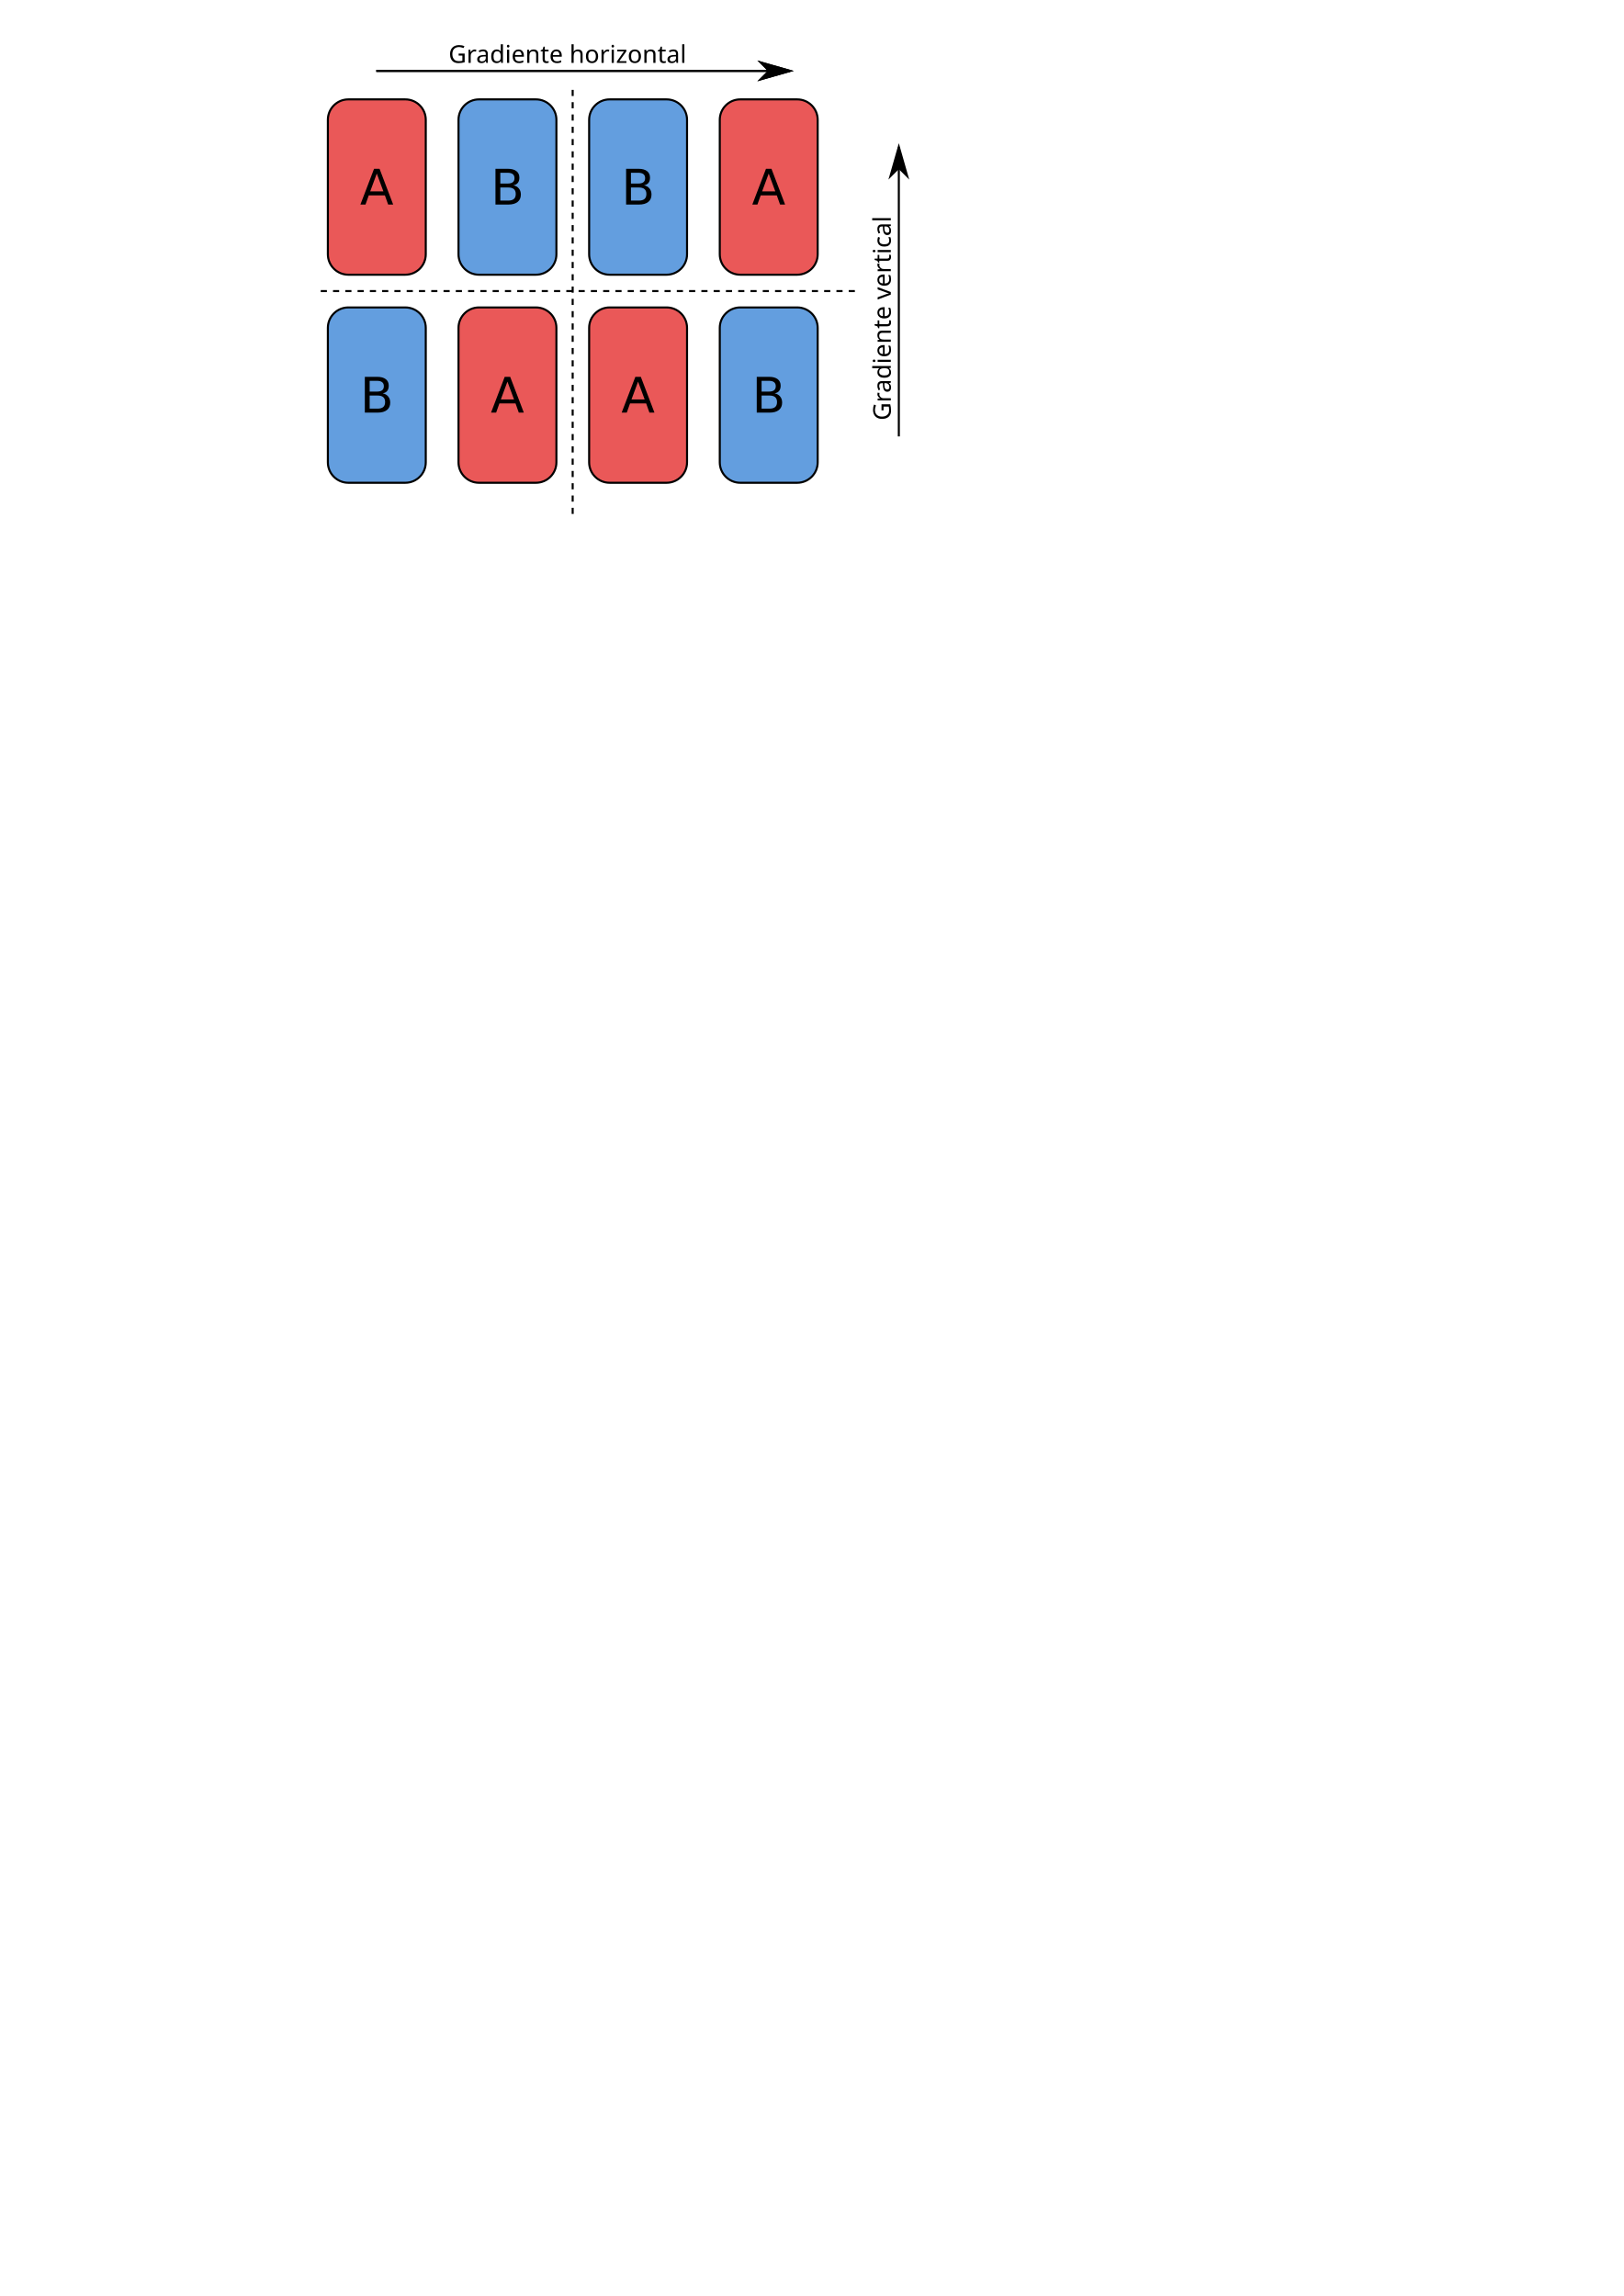
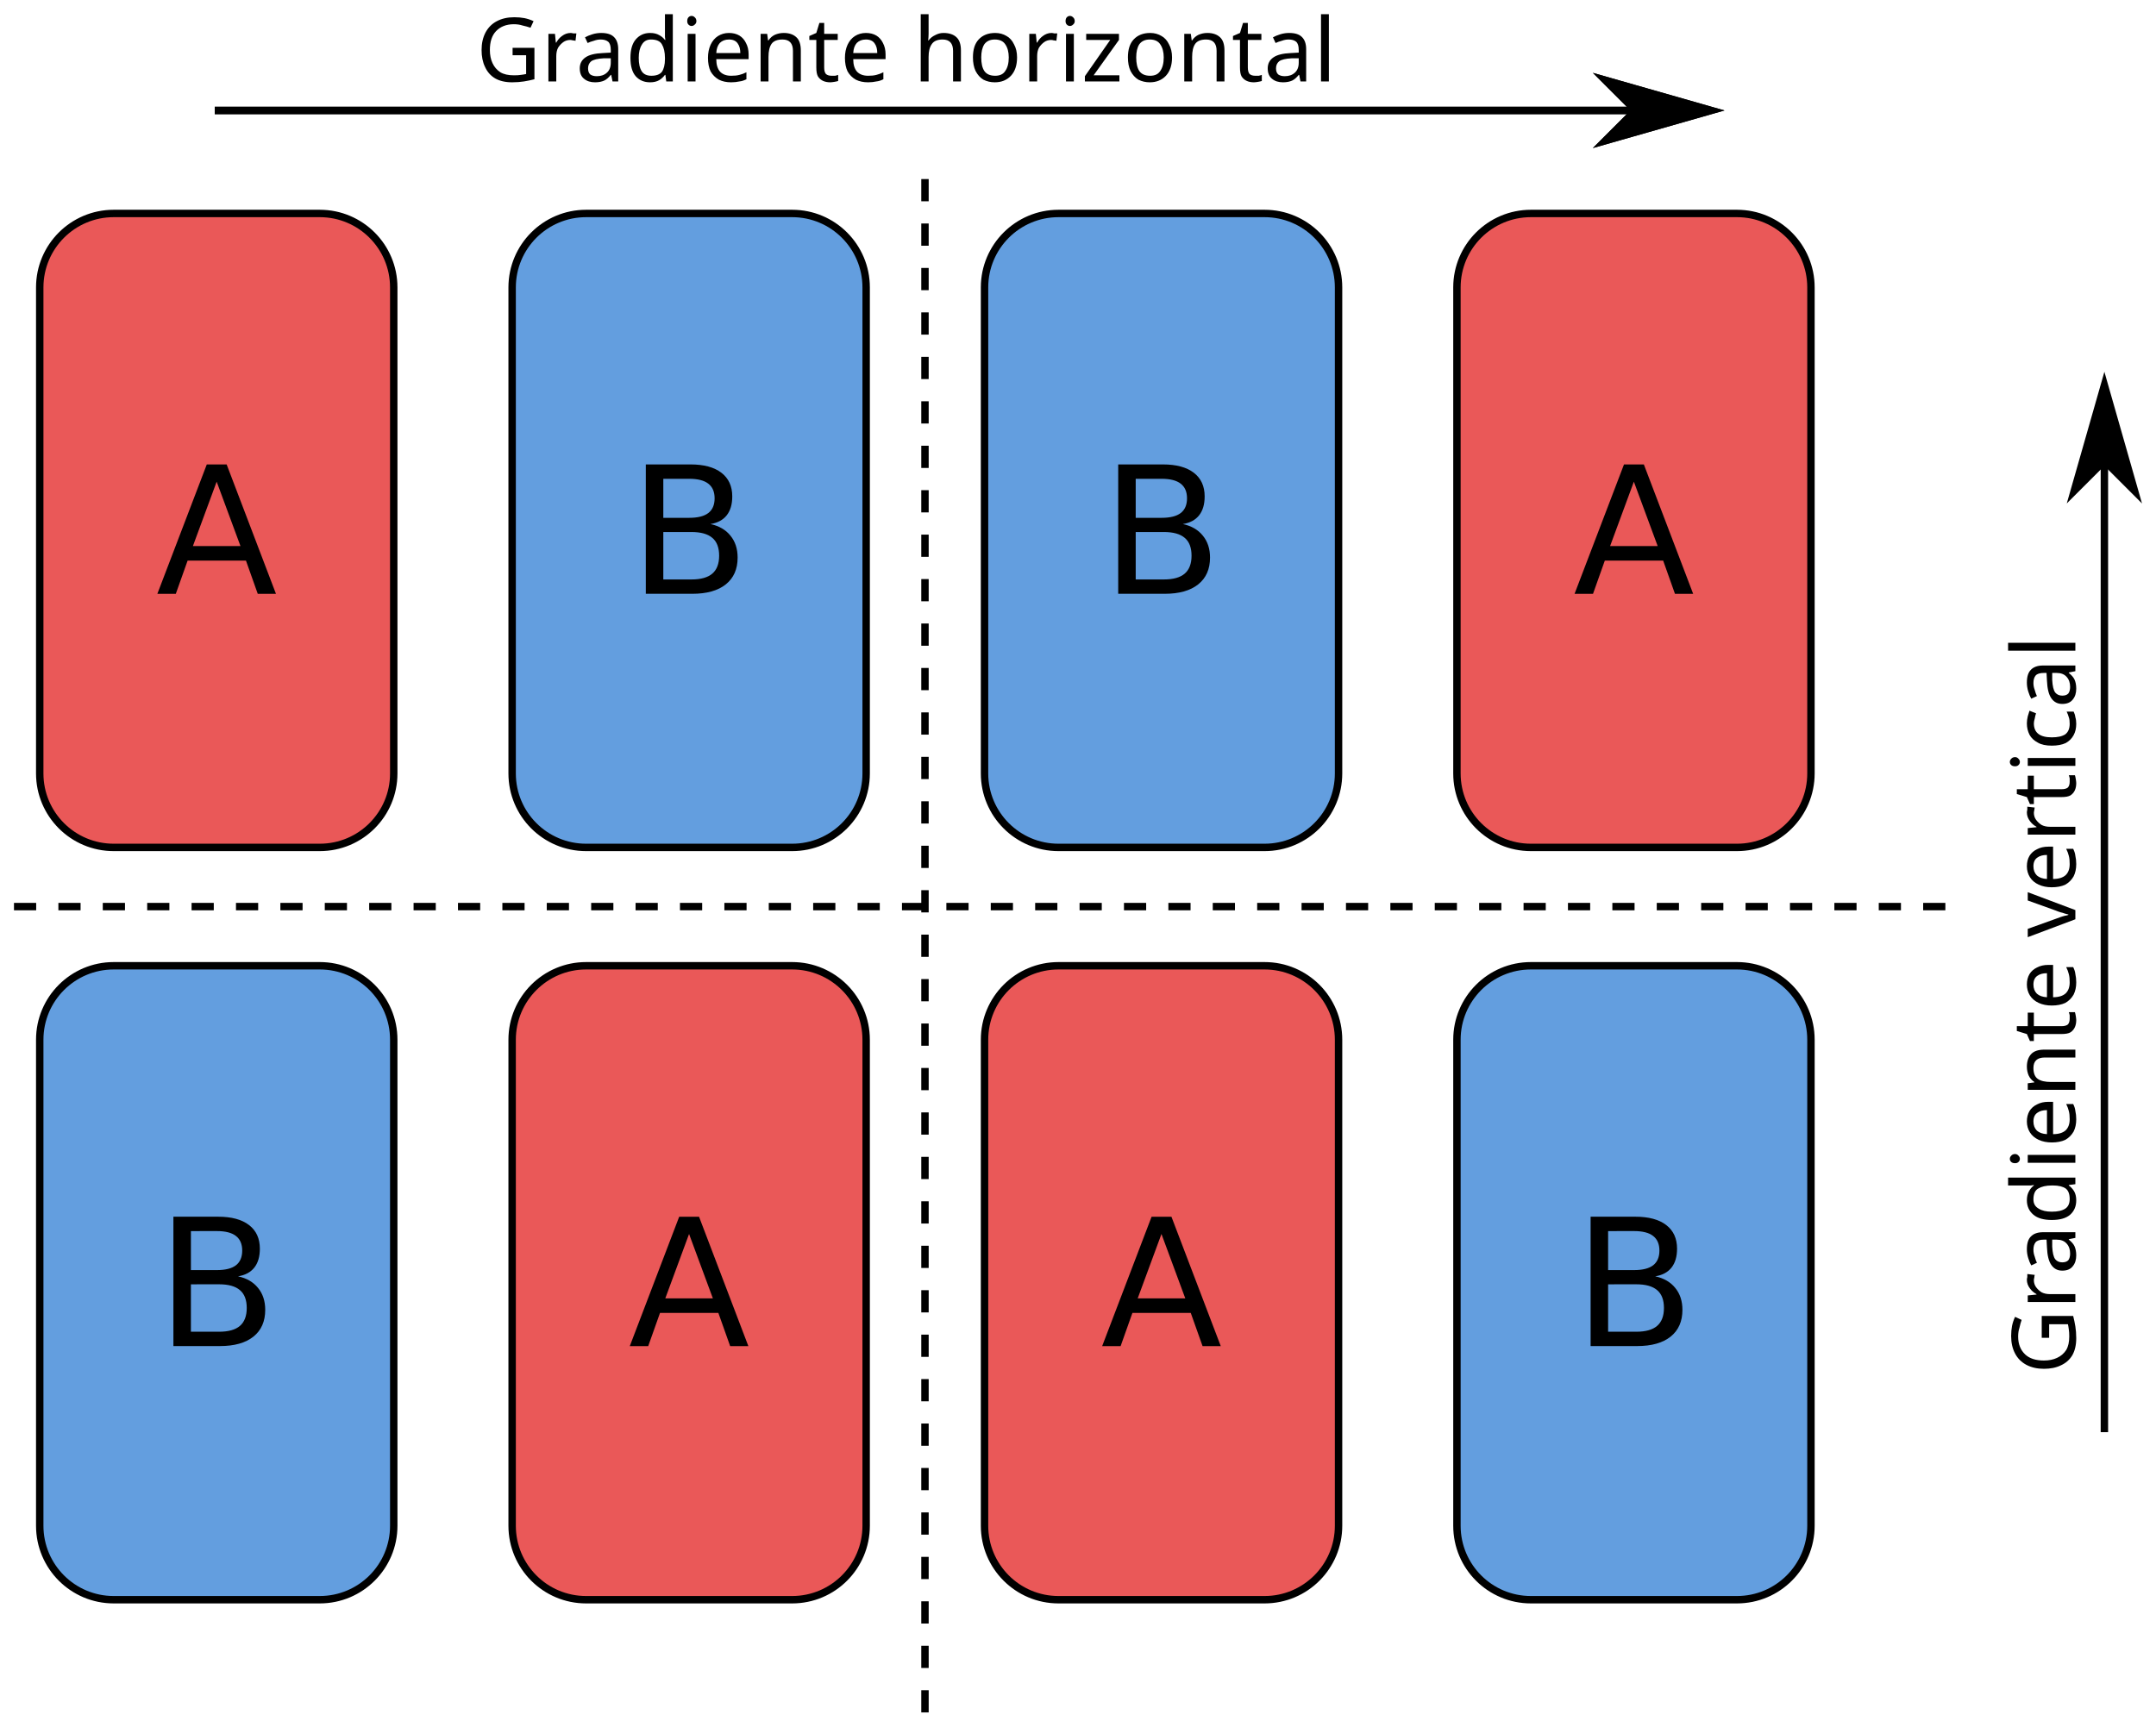
- <svg xmlns="http://www.w3.org/2000/svg" width="210mm" height="297mm" viewBox="0 0 210 297" version="1.1" id="svg8">
+ <svg xmlns="http://www.w3.org/2000/svg" width="77.112mm" height="61.761mm" viewBox="0 0 77.112 61.761" version="1.1" id="svg8">
  <defs id="defs2">
-     <marker style="overflow:visible;" id="marker4994" refX="0.0" refY="0.0" orient="auto">
-       <path transform="scale(0.8) rotate(180) translate(12.5,0)" style="fill-rule:evenodd;stroke:#000000;stroke-width:1pt;stroke-opacity:1;fill:#000000;fill-opacity:1" d="M 0.0,0.0 L 5.0,-5.0 L -12.5,0.0 L 5.0,5.0 L 0.0,0.0 z " id="path4992" />
+     <marker style="overflow:visible" id="marker4994" refX="0" refY="0" orient="auto">
+       <path transform="matrix(-0.8,0,0,-0.8,-10,0)" style="fill:#000000;fill-opacity:1;fill-rule:evenodd;stroke:#000000;stroke-width:1pt;stroke-opacity:1" d="M 0,0 5,-5 -12.5,0 5,5 Z" id="path4992" />
    </marker>
-     <marker orient="auto" refY="0.0" refX="0.0" id="Arrow1Lend" style="overflow:visible;">
-       <path id="path829" d="M 0.0,0.0 L 5.0,-5.0 L -12.5,0.0 L 5.0,5.0 L 0.0,0.0 z " style="fill-rule:evenodd;stroke:#000000;stroke-width:1pt;stroke-opacity:1;fill:#000000;fill-opacity:1" transform="scale(0.8) rotate(180) translate(12.5,0)" />
+     <marker orient="auto" refY="0" refX="0" id="Arrow1Lend" style="overflow:visible">
+       <path id="path829" d="M 0,0 5,-5 -12.5,0 5,5 Z" style="fill:#000000;fill-opacity:1;fill-rule:evenodd;stroke:#000000;stroke-width:1pt;stroke-opacity:1" transform="matrix(-0.8,0,0,-0.8,-10,0)" />
    </marker>
    <marker style="overflow:visible" id="marker4994-2" refX="0" refY="0" orient="auto">
      <path transform="matrix(-0.8,0,0,-0.8,-10,0)" style="fill:#000000;fill-opacity:1;fill-rule:evenodd;stroke:#000000;stroke-width:1pt;stroke-opacity:1" d="M 0,0 5,-5 -12.5,0 5,5 Z" id="path4992-2" />
    </marker>
  </defs>
-   <g id="layer1">
-     <path style="fill:none;stroke:#000000;stroke-width:0.265;stroke-linecap:butt;stroke-linejoin:miter;stroke-opacity:1;stroke-miterlimit:4;stroke-dasharray:0.794,0.794;stroke-dashoffset:0" d="M 41.483,37.652 H 110.653" id="path820" />
-     <path style="fill:none;stroke:#000000;stroke-width:0.265;stroke-linecap:butt;stroke-linejoin:miter;stroke-opacity:1;stroke-miterlimit:4;stroke-dasharray:0.795,0.795;stroke-dashoffset:0" d="M 74.066,66.48 V 11.222" id="path822" />
-     <path style="fill:none;stroke:#000000;stroke-width:0.265;stroke-linecap:butt;stroke-linejoin:miter;stroke-opacity:1;stroke-miterlimit:4;stroke-dasharray:none;marker-end:url(#Arrow1Lend)" d="M 48.664,9.171 H 102.148" id="path824" />
-     <path id="path1128" d="M 48.664,9.171 H 102.148" style="fill:none;stroke:#000000;stroke-width:0.265;stroke-linecap:butt;stroke-linejoin:miter;stroke-opacity:1;stroke-miterlimit:4;stroke-dasharray:none;marker-end:url(#marker4994)" />
+   <g id="layer1" transform="translate(-40.98289,-5.219441)">
+     <path style="fill:none;stroke:#000000;stroke-width:0.265;stroke-linecap:butt;stroke-linejoin:miter;stroke-miterlimit:4;stroke-dasharray:0.794, 0.794;stroke-dashoffset:0;stroke-opacity:1" d="M 41.483,37.652 H 110.653" id="path820" />
+     <path style="fill:none;stroke:#000000;stroke-width:0.265;stroke-linecap:butt;stroke-linejoin:miter;stroke-miterlimit:4;stroke-dasharray:0.795, 0.795;stroke-dashoffset:0;stroke-opacity:1" d="M 74.066,66.48 V 11.222" id="path822" />
+     <path style="fill:none;stroke:#000000;stroke-width:0.265;stroke-linecap:butt;stroke-linejoin:miter;stroke-miterlimit:4;stroke-dasharray:none;stroke-opacity:1;marker-end:url(#Arrow1Lend)" d="M 48.664,9.171 H 102.148" id="path824" />
+     <path id="path1128" d="M 48.664,9.171 H 102.148" style="fill:none;stroke:#000000;stroke-width:0.265;stroke-linecap:butt;stroke-linejoin:miter;stroke-miterlimit:4;stroke-dasharray:none;stroke-opacity:1;marker-end:url(#marker4994)" />
    <rect ry="2.646" y="12.856" x="42.404" height="22.679" width="12.662" id="rect1108" style="fill:#ea5858;fill-opacity:1;stroke:#000000;stroke-width:0.265;stroke-linecap:square;stroke-linejoin:round;stroke-miterlimit:4;stroke-dasharray:none;stroke-opacity:1" />
    <g aria-label="A" style="font-style:normal;font-variant:normal;font-weight:normal;font-stretch:normal;font-size:6.35px;line-height:1.25;font-family:sans-serif;-inkscape-font-specification:'sans-serif, Normal';font-variant-ligatures:normal;font-variant-caps:normal;font-variant-numeric:normal;font-feature-settings:normal;text-align:start;letter-spacing:0px;word-spacing:0px;writing-mode:lr-tb;text-anchor:start;fill:#000000;fill-opacity:1;stroke:none;stroke-width:0.265" id="text1132">
      <path d="m 48.732,22.451 -0.85,2.304 h 1.702 z M 48.379,21.834 h 0.71 l 1.764,4.629 h -0.651 l -0.422,-1.188 h -2.087 l -0.422,1.188 h -0.66 z" style="stroke-width:0.265" id="path911" />
    </g>
    <text id="text5028" y="8.132" x="58.019" style="font-style:normal;font-variant:normal;font-weight:normal;font-stretch:normal;font-size:3.175px;line-height:1.25;font-family:sans-serif;-inkscape-font-specification:'sans-serif, Normal';font-variant-ligatures:normal;font-variant-caps:normal;font-variant-numeric:normal;font-feature-settings:normal;text-align:start;letter-spacing:0px;word-spacing:0px;writing-mode:lr-tb;text-anchor:start;fill:#000000;fill-opacity:1;stroke:none;stroke-width:0.265" xml:space="preserve">
      <tspan style="stroke-width:0.265" y="8.132" x="58.019" id="tspan5026">Gradiente horizontal</tspan>
    </text>
    <path style="fill:none;stroke:#000000;stroke-width:0.265;stroke-linecap:butt;stroke-linejoin:miter;stroke-miterlimit:4;stroke-dasharray:none;stroke-opacity:1;marker-end:url(#marker4994-2)" d="M 116.249,56.454 V 19.035" id="path1128-8" />
    <text transform="rotate(-90)" id="text5028-9" y="115.209" x="-54.376" style="font-style:normal;font-variant:normal;font-weight:normal;font-stretch:normal;font-size:3.175px;line-height:1.25;font-family:sans-serif;-inkscape-font-specification:'sans-serif, Normal';font-variant-ligatures:normal;font-variant-caps:normal;font-variant-numeric:normal;font-feature-settings:normal;text-align:start;letter-spacing:0px;word-spacing:0px;writing-mode:lr-tb;text-anchor:start;fill:#000000;fill-opacity:1;stroke:none;stroke-width:0.265" xml:space="preserve">
      <tspan style="stroke-width:0.265" y="115.209" x="-54.376" id="tspan5026-7">Gradiente vertical</tspan>
    </text>
    <rect ry="2.646" y="12.856" x="59.3" height="22.679" width="12.662" id="rect1108-6" style="fill:#639edf;fill-opacity:1;stroke:#000000;stroke-width:0.265;stroke-linecap:square;stroke-linejoin:round;stroke-miterlimit:4;stroke-dasharray:none;stroke-opacity:1" />
    <g aria-label="B" style="font-style:normal;font-variant:normal;font-weight:normal;font-stretch:normal;font-size:6.35px;line-height:1.25;font-family:sans-serif;-inkscape-font-specification:'sans-serif, Normal';font-variant-ligatures:normal;font-variant-caps:normal;font-variant-numeric:normal;font-feature-settings:normal;text-align:start;letter-spacing:0px;word-spacing:0px;writing-mode:lr-tb;text-anchor:start;fill:#000000;fill-opacity:1;stroke:none;stroke-width:0.265" id="text1132-7">
      <path d="m 64.707,24.253 v 1.696 h 1.005 q 0.505,0 0.747,-0.208 0.245,-0.211 0.245,-0.642 0,-0.434 -0.245,-0.639 -0.242,-0.208 -0.747,-0.208 z m 0,-1.904 v 1.395 h 0.927 q 0.459,0 0.682,-0.171 0.226,-0.174 0.226,-0.527 0,-0.35 -0.226,-0.524 -0.223,-0.174 -0.682,-0.174 z m -0.626,-0.515 h 1.6 q 0.716,0 1.104,0.298 0.388,0.298 0.388,0.846 0,0.425 -0.198,0.676 -0.198,0.251 -0.583,0.313 0.462,0.099 0.716,0.415 0.257,0.313 0.257,0.784 0,0.62 -0.422,0.958 -0.422,0.338 -1.2,0.338 h -1.662 z" style="stroke-width:0.265" id="path908" />
    </g>
    <rect ry="2.646" y="12.856" x="76.196" height="22.679" width="12.662" id="rect1108-62" style="fill:#639edf;fill-opacity:1;stroke:#000000;stroke-width:0.265;stroke-linecap:square;stroke-linejoin:round;stroke-miterlimit:4;stroke-dasharray:none;stroke-opacity:1" />
    <g aria-label="B" style="font-style:normal;font-variant:normal;font-weight:normal;font-stretch:normal;font-size:6.35px;line-height:1.25;font-family:sans-serif;-inkscape-font-specification:'sans-serif, Normal';font-variant-ligatures:normal;font-variant-caps:normal;font-variant-numeric:normal;font-feature-settings:normal;text-align:start;letter-spacing:0px;word-spacing:0px;writing-mode:lr-tb;text-anchor:start;fill:#000000;fill-opacity:1;stroke:none;stroke-width:0.265" id="text1132-9">
      <path d="m 81.603,24.253 v 1.696 h 1.005 q 0.505,0 0.747,-0.208 0.245,-0.211 0.245,-0.642 0,-0.434 -0.245,-0.639 -0.242,-0.208 -0.747,-0.208 z m 0,-1.904 v 1.395 h 0.927 q 0.459,0 0.682,-0.171 0.226,-0.174 0.226,-0.527 0,-0.35 -0.226,-0.524 -0.223,-0.174 -0.682,-0.174 z m -0.626,-0.515 h 1.6 q 0.716,0 1.104,0.298 0.388,0.298 0.388,0.846 0,0.425 -0.198,0.676 -0.198,0.251 -0.583,0.313 0.462,0.099 0.716,0.415 0.257,0.313 0.257,0.784 0,0.62 -0.422,0.958 -0.422,0.338 -1.2,0.338 h -1.662 z" style="stroke-width:0.265" id="path905" />
    </g>
    <rect ry="2.646" y="12.856" x="93.092" height="22.679" width="12.662" id="rect1108-6-7" style="fill:#ea5858;fill-opacity:1;stroke:#000000;stroke-width:0.265;stroke-linecap:square;stroke-linejoin:round;stroke-miterlimit:4;stroke-dasharray:none;stroke-opacity:1" />
    <g aria-label="A" style="font-style:normal;font-variant:normal;font-weight:normal;font-stretch:normal;font-size:6.35px;line-height:1.25;font-family:sans-serif;-inkscape-font-specification:'sans-serif, Normal';font-variant-ligatures:normal;font-variant-caps:normal;font-variant-numeric:normal;font-feature-settings:normal;text-align:start;letter-spacing:0px;word-spacing:0px;writing-mode:lr-tb;text-anchor:start;fill:#000000;fill-opacity:1;stroke:none;stroke-width:0.265" id="text1132-7-0">
      <path d="m 99.42,22.451 -0.85,2.304 h 1.702 z m -0.353,-0.617 h 0.71 l 1.764,4.629 h -0.651 l -0.422,-1.188 h -2.087 l -0.422,1.188 h -0.66 z" style="stroke-width:0.265" id="path902" />
    </g>
    <rect ry="2.646" y="39.769" x="42.404" height="22.679" width="12.662" id="rect1108-0" style="fill:#639edf;fill-opacity:1;stroke:#000000;stroke-width:0.265;stroke-linecap:square;stroke-linejoin:round;stroke-miterlimit:4;stroke-dasharray:none;stroke-opacity:1" />
    <g aria-label="B" style="font-style:normal;font-variant:normal;font-weight:normal;font-stretch:normal;font-size:6.35px;line-height:1.25;font-family:sans-serif;-inkscape-font-specification:'sans-serif, Normal';font-variant-ligatures:normal;font-variant-caps:normal;font-variant-numeric:normal;font-feature-settings:normal;text-align:start;letter-spacing:0px;word-spacing:0px;writing-mode:lr-tb;text-anchor:start;fill:#000000;fill-opacity:1;stroke:none;stroke-width:0.265" id="text1132-6">
      <path d="m 47.811,51.165 v 1.696 h 1.005 q 0.505,0 0.747,-0.208 0.245,-0.211 0.245,-0.642 0,-0.434 -0.245,-0.639 -0.242,-0.208 -0.747,-0.208 z m 0,-1.904 v 1.395 h 0.927 q 0.459,0 0.682,-0.171 0.226,-0.174 0.226,-0.527 0,-0.35 -0.226,-0.524 -0.223,-0.174 -0.682,-0.174 z m -0.626,-0.515 h 1.6 q 0.716,0 1.104,0.298 0.388,0.298 0.388,0.846 0,0.425 -0.198,0.676 -0.198,0.251 -0.583,0.313 0.462,0.099 0.716,0.415 0.257,0.313 0.257,0.784 0,0.62 -0.422,0.958 -0.422,0.338 -1.2,0.338 h -1.662 z" style="stroke-width:0.265" id="path923" />
    </g>
    <rect ry="2.646" y="39.769" x="59.3" height="22.679" width="12.662" id="rect1108-6-1" style="fill:#ea5858;fill-opacity:1;stroke:#000000;stroke-width:0.265;stroke-linecap:square;stroke-linejoin:round;stroke-miterlimit:4;stroke-dasharray:none;stroke-opacity:1" />
    <g aria-label="A" style="font-style:normal;font-variant:normal;font-weight:normal;font-stretch:normal;font-size:6.35px;line-height:1.25;font-family:sans-serif;-inkscape-font-specification:'sans-serif, Normal';font-variant-ligatures:normal;font-variant-caps:normal;font-variant-numeric:normal;font-feature-settings:normal;text-align:start;letter-spacing:0px;word-spacing:0px;writing-mode:lr-tb;text-anchor:start;fill:#000000;fill-opacity:1;stroke:none;stroke-width:0.265" id="text1132-7-8">
      <path d="m 65.628,49.364 -0.85,2.304 h 1.702 z m -0.353,-0.617 h 0.71 l 1.764,4.629 h -0.651 l -0.422,-1.188 h -2.087 l -0.422,1.188 H 63.508 Z" style="stroke-width:0.265" id="path920" />
    </g>
    <rect ry="2.646" y="39.769" x="76.196" height="22.679" width="12.662" id="rect1108-62-2" style="fill:#ea5858;fill-opacity:1;stroke:#000000;stroke-width:0.265;stroke-linecap:square;stroke-linejoin:round;stroke-miterlimit:4;stroke-dasharray:none;stroke-opacity:1" />
    <g aria-label="A" style="font-style:normal;font-variant:normal;font-weight:normal;font-stretch:normal;font-size:6.35px;line-height:1.25;font-family:sans-serif;-inkscape-font-specification:'sans-serif, Normal';font-variant-ligatures:normal;font-variant-caps:normal;font-variant-numeric:normal;font-feature-settings:normal;text-align:start;letter-spacing:0px;word-spacing:0px;writing-mode:lr-tb;text-anchor:start;fill:#000000;fill-opacity:1;stroke:none;stroke-width:0.265" id="text1132-9-0">
      <path d="m 82.524,49.364 -0.85,2.304 h 1.702 z m -0.353,-0.617 h 0.71 l 1.764,4.629 h -0.651 l -0.422,-1.188 h -2.087 l -0.422,1.188 h -0.66 z" style="stroke-width:0.265" id="path917" />
    </g>
    <rect ry="2.646" y="39.769" x="93.092" height="22.679" width="12.662" id="rect1108-6-7-7" style="fill:#639edf;fill-opacity:1;stroke:#000000;stroke-width:0.265;stroke-linecap:square;stroke-linejoin:round;stroke-miterlimit:4;stroke-dasharray:none;stroke-opacity:1" />
    <g aria-label="B" style="font-style:normal;font-variant:normal;font-weight:normal;font-stretch:normal;font-size:6.35px;line-height:1.25;font-family:sans-serif;-inkscape-font-specification:'sans-serif, Normal';font-variant-ligatures:normal;font-variant-caps:normal;font-variant-numeric:normal;font-feature-settings:normal;text-align:start;letter-spacing:0px;word-spacing:0px;writing-mode:lr-tb;text-anchor:start;fill:#000000;fill-opacity:1;stroke:none;stroke-width:0.265" id="text1132-7-0-5">
      <path d="m 98.499,51.165 v 1.696 h 1.005 q 0.505,0 0.747,-0.208 0.245,-0.211 0.245,-0.642 0,-0.434 -0.245,-0.639 -0.242,-0.208 -0.747,-0.208 z m 0,-1.904 v 1.395 h 0.927 q 0.459,0 0.682,-0.171 0.226,-0.174 0.226,-0.527 0,-0.35 -0.226,-0.524 -0.223,-0.174 -0.682,-0.174 z m -0.626,-0.515 h 1.6 q 0.716,0 1.104,0.298 0.388,0.298 0.388,0.846 0,0.425 -0.198,0.676 -0.198,0.251 -0.583,0.313 0.462,0.099 0.716,0.415 0.257,0.313 0.257,0.784 0,0.62 -0.422,0.958 -0.422,0.338 -1.2,0.338 h -1.662 z" style="stroke-width:0.265" id="path914" />
    </g>
  </g>
</svg>
